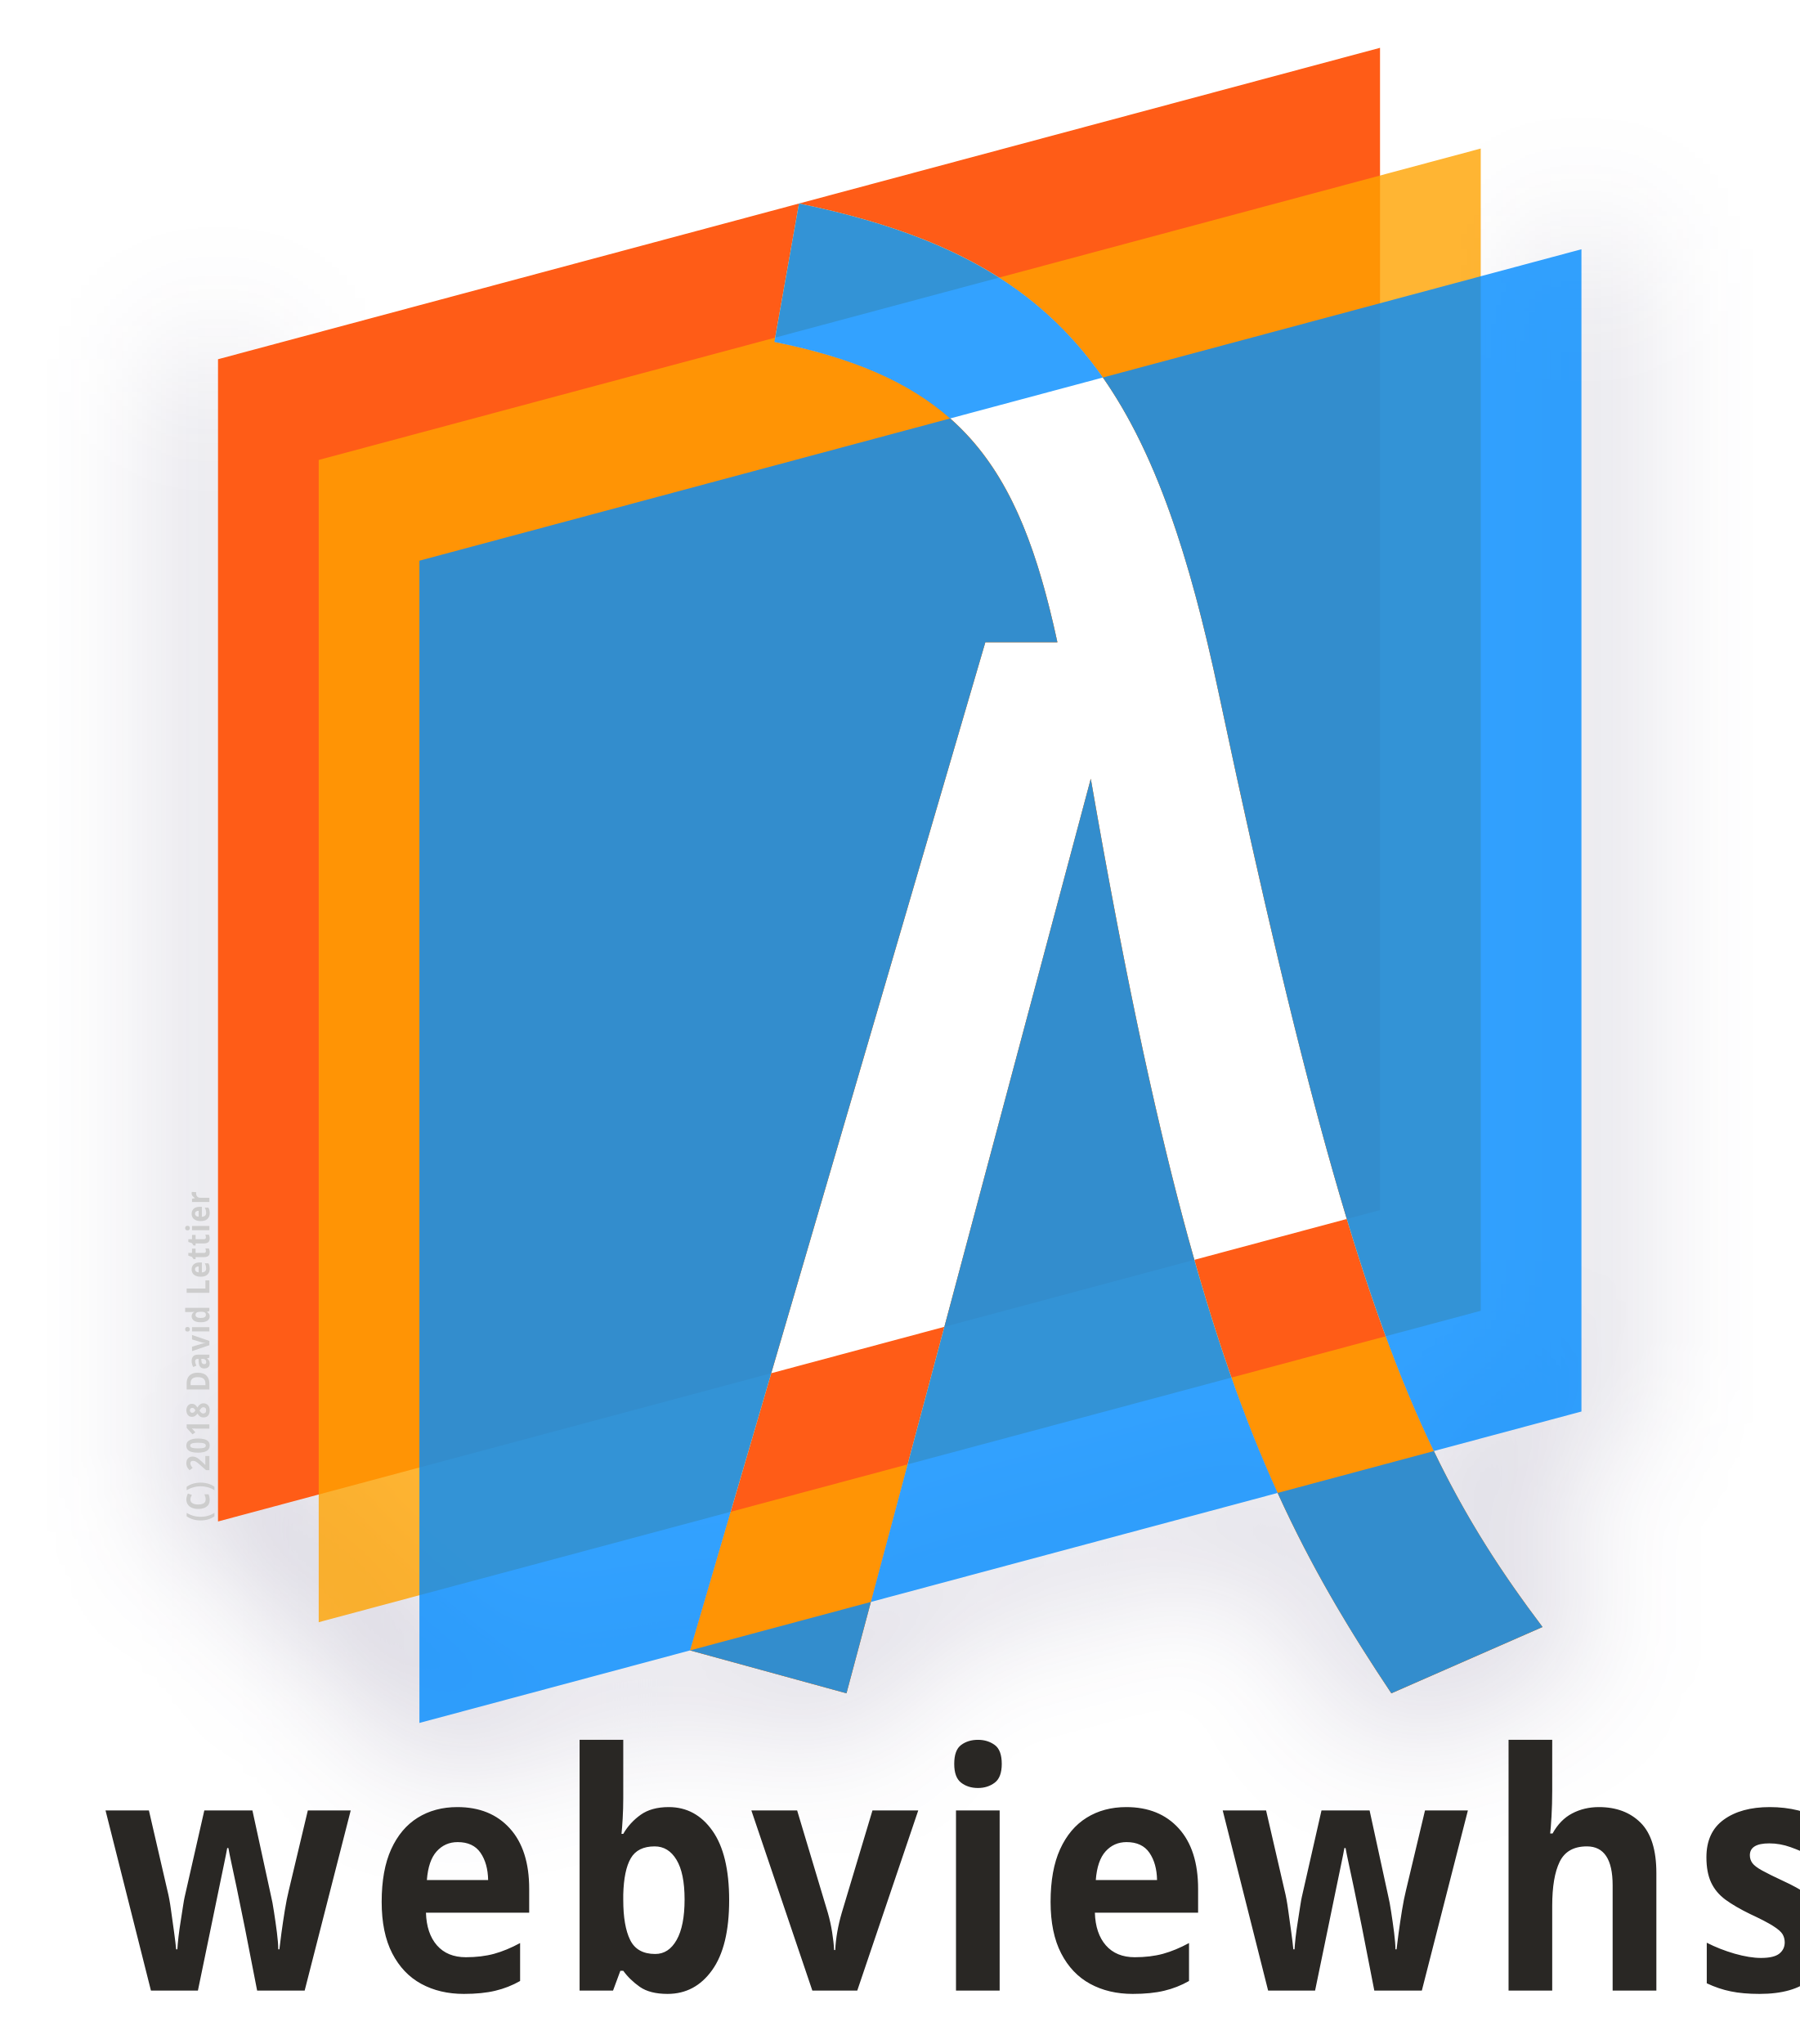
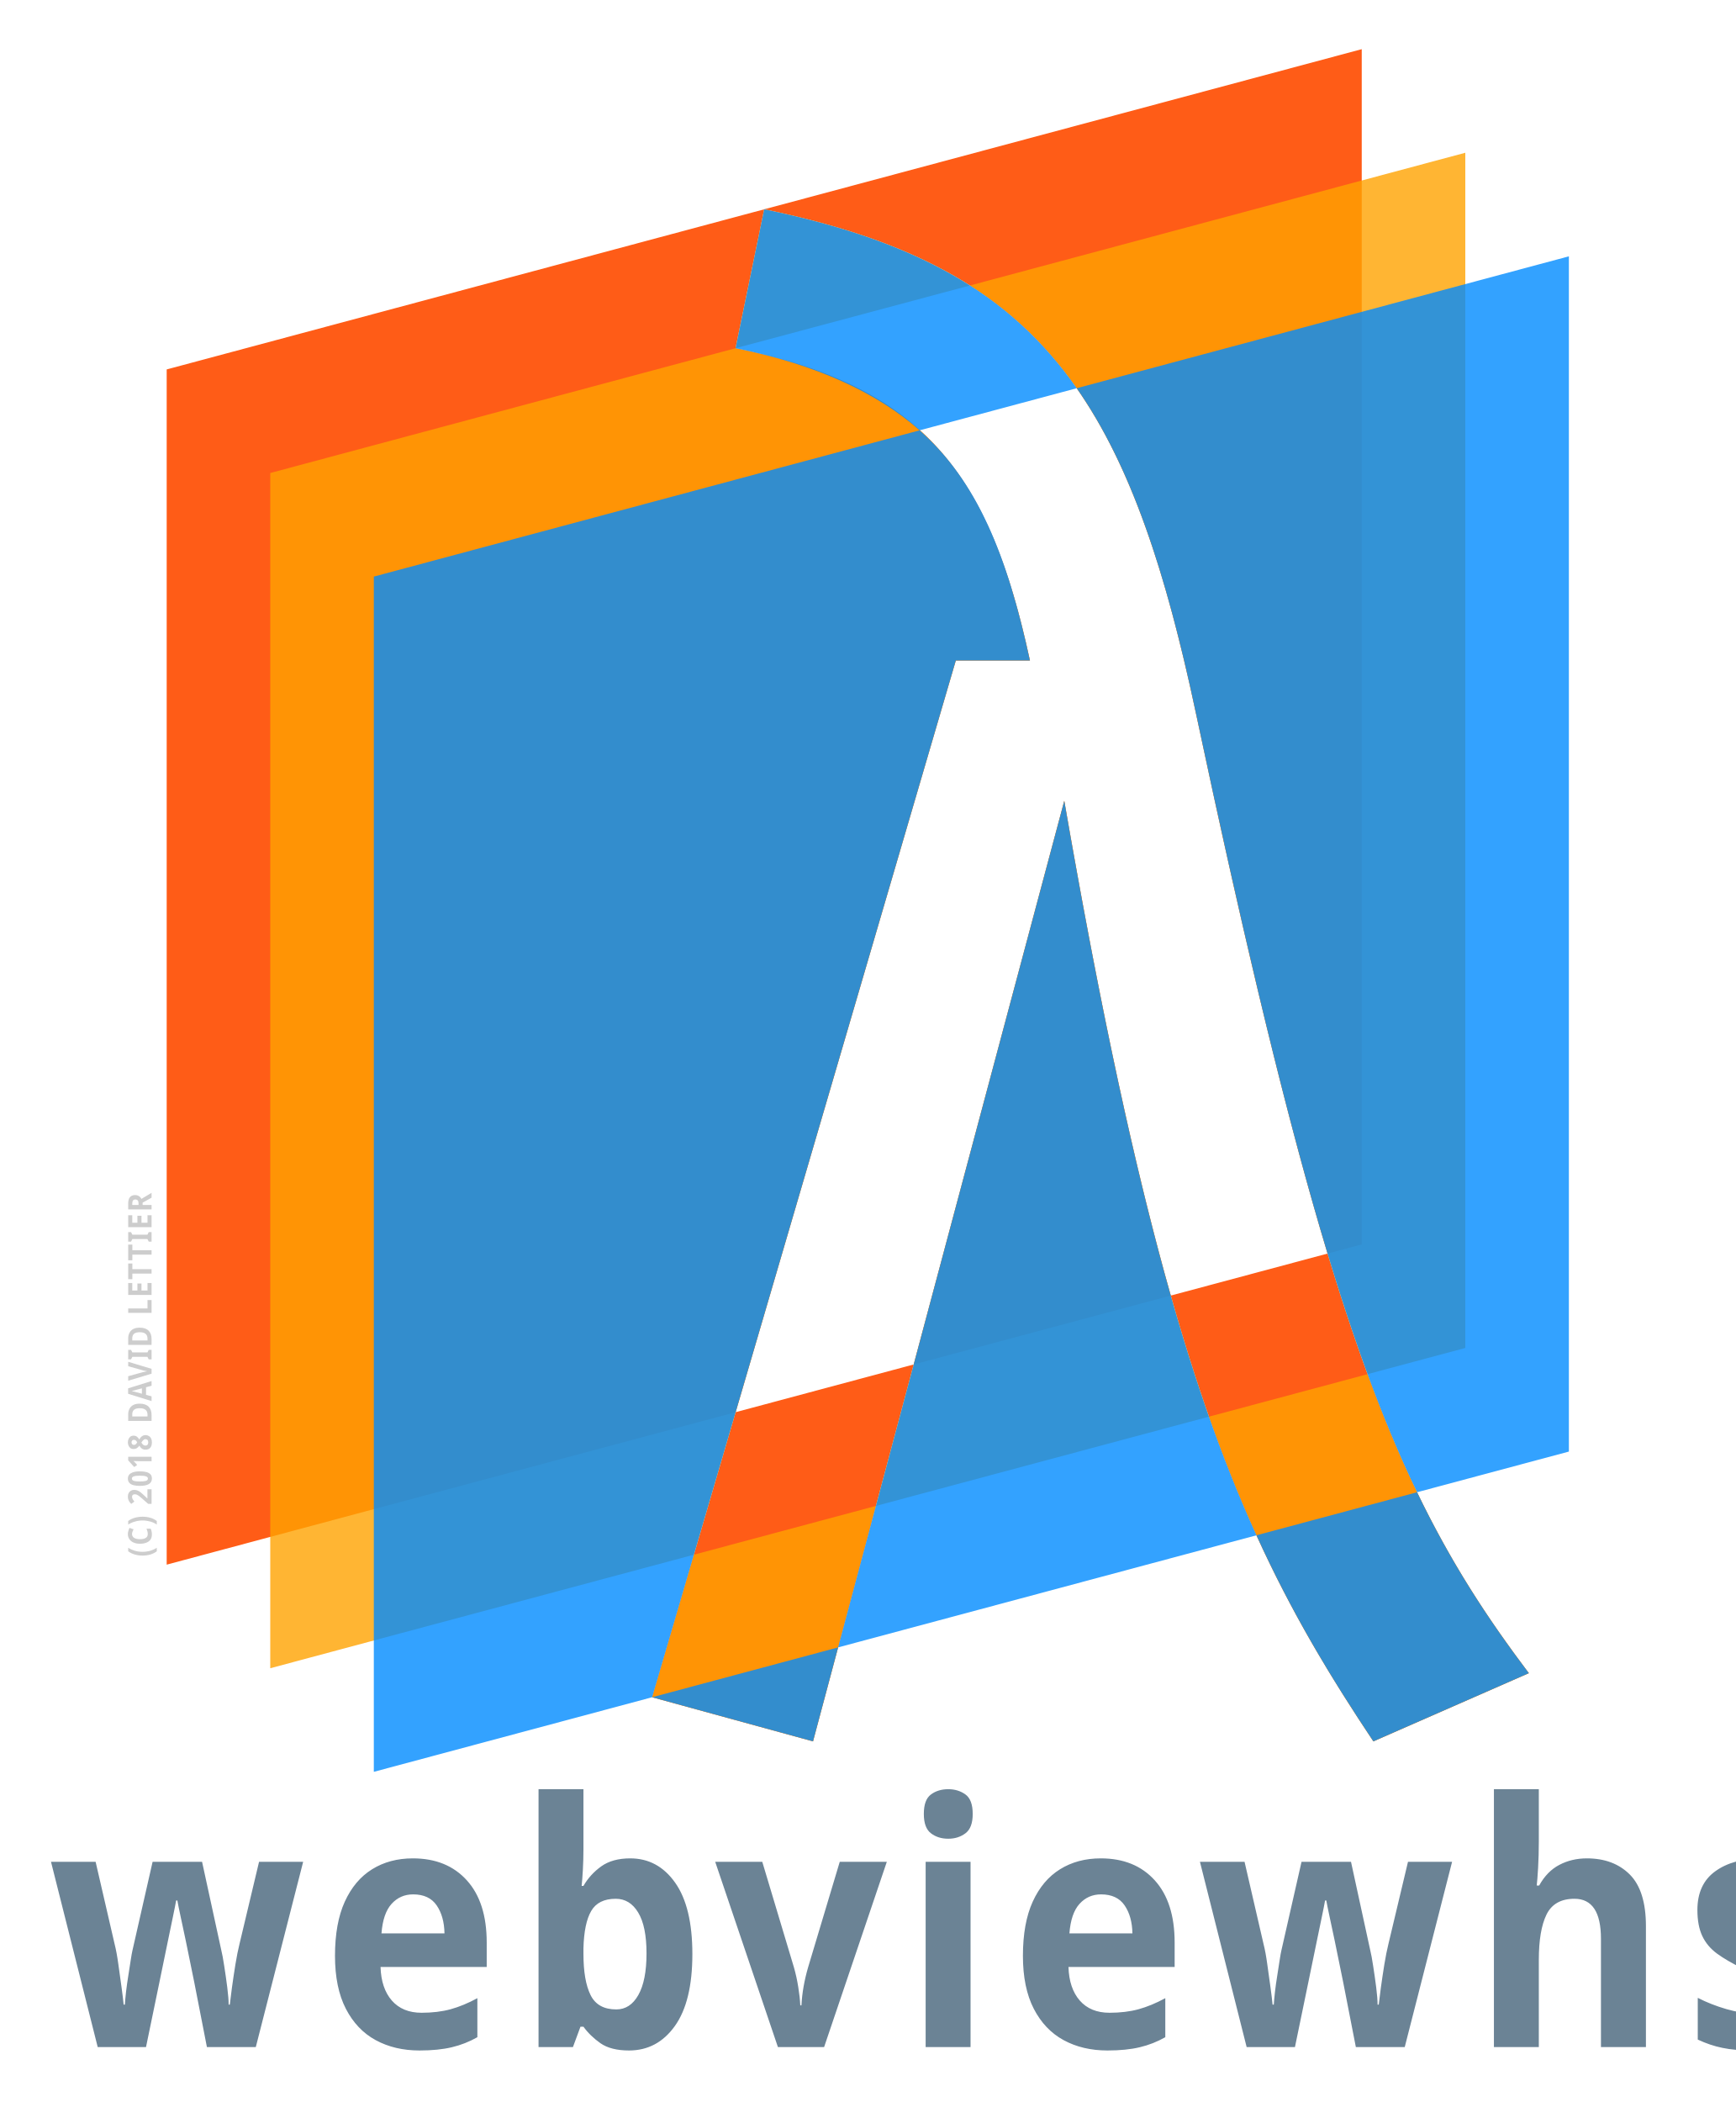
- <svg xmlns="http://www.w3.org/2000/svg" width="376.464" height="427.541" viewBox="0 0 376.464 427.541" version="1.1" id="svg8">
+ <svg xmlns="http://www.w3.org/2000/svg" id="svg8" version="1.1" viewBox="0 0 353.059 427.541" height="427.541" width="353.059">
  <defs id="defs2">
-     <filter style="color-interpolation-filters:sRGB" id="filter1139" x="-0.013" width="1.027" y="-0.011" height="1.022" />
-     <filter height="1.231" y="-0.116" width="1.25" x="-0.125" id="filter4583" style="color-interpolation-filters:sRGB">
-       <feGaussianBlur id="feGaussianBlur4585" stdDeviation="14.837" />
+     <filter height="1.022" y="-0.011" width="1.027" x="-0.013" id="filter1139" style="color-interpolation-filters:sRGB" />
+     <filter style="color-interpolation-filters:sRGB" id="filter4583" x="-0.125" width="1.25" y="-0.116" height="1.231">
+       <feGaussianBlur stdDeviation="14.837" id="feGaussianBlur4585" />
    </filter>
  </defs>
-   <g id="layer1" transform="translate(-57.72335,-599.2922)">
-     <path id="path4581" d="m 103.333,674.432 v 243.106 l 21.093,-5.706 -0.024,26.774 21.075,-5.645 -0.005,26.714 56.616,-15.17 32.728,8.973 5.106,-19.111 85.098,-22.802 23.79,41.913 31.624,-13.868 -22.737,-36.801 30.882,-8.274 V 651.43" style="opacity:1;vector-effect:none;fill:none;fill-opacity:1;fill-rule:evenodd;stroke:#33265c;stroke-width:5;stroke-linecap:butt;stroke-linejoin:round;stroke-miterlimit:4;stroke-dasharray:none;stroke-dashoffset:1107.36;stroke-opacity:0.686;filter:url(#filter4583)" />
-     <text transform="scale(0.9428525,1.060611)" y="957.617" x="83.98" style="font-style:normal;font-variant:normal;font-weight:bold;font-stretch:normal;font-size:65.085px;line-height:125%;font-family:'Fira Sans';-inkscape-font-specification:'Fira Sans Bold';text-align:start;letter-spacing:3.295px;word-spacing:0px;writing-mode:lr-tb;text-anchor:start;fill:#292724;fill-opacity:1;stroke:none;stroke-width:0.674px;stroke-linecap:butt;stroke-linejoin:miter;stroke-opacity:1" xml:space="preserve" id="text946">
-       <tspan style="font-style:normal;font-variant:normal;font-weight:bold;font-stretch:normal;font-size:65.085px;font-family:'Fira Sans';-inkscape-font-specification:'Fira Sans Bold';fill:#292724;fill-opacity:1;stroke-width:0.674px" y="957.617" x="83.98" id="tspan944">webviewhs</tspan>
+   <g style="display:inline" transform="translate(-69.42576,-599.2922)" id="layer1">
+     <text id="text946" xml:space="preserve" style="font-style:normal;font-variant:normal;font-weight:bold;font-stretch:normal;font-size:65.085px;line-height:125%;font-family:'Fira Sans';-inkscape-font-specification:'Fira Sans Bold';text-align:start;letter-spacing:3.295px;word-spacing:0px;writing-mode:lr-tb;text-anchor:start;display:inline;fill:#6b8395;fill-opacity:1;stroke:none;stroke-width:0.674px;stroke-linecap:butt;stroke-linejoin:miter;stroke-opacity:1" x="83.98" y="957.617" transform="scale(0.9428525,1.060611)">
+       <tspan id="tspan944" x="83.98" y="957.617" style="font-style:normal;font-variant:normal;font-weight:bold;font-stretch:normal;font-size:65.085px;font-family:'Fira Sans';-inkscape-font-specification:'Fira Sans Bold';fill:#6b8395;fill-opacity:1;stroke-width:0.674px">webviewhs</tspan>
    </text>
-     <g transform="translate(2.5336798e-6,-49.32166)" id="g1121" style="display:inline">
-       <path style="opacity:1;fill:#ff5c17;fill-opacity:1;fill-rule:evenodd;stroke:none;stroke-width:1.192;stroke-linecap:butt;stroke-linejoin:miter;stroke-miterlimit:4;stroke-dasharray:none;stroke-dashoffset:0;stroke-opacity:1;paint-order:stroke markers fill" d="m 346.439,658.614 -121.552,32.569 c 55.157,11.421 73.91,36.71 87.884,102.785 10.278,48.41 18.72,83.158 26.715,109.615 l 6.953,-1.863 z m -6.953,244.969 -31.893,8.547 c 12.152,42.845 24.792,66.039 41.216,90.671 l 31.624,-13.868 c -16.34,-21.648 -28.06,-42.703 -40.947,-85.35 z m -31.893,8.547 C 300.427,886.865 293.429,854.778 285.927,811.507 l -30.63,114.635 z m -52.296,14.012 -36.225,9.707 -16.986,57.98 32.729,8.973 z m -36.225,9.707 44.793,-152.893 h 15.077 c -8.09,-37.525 -20.592,-55.064 -59.203,-62.814 l 5.147,-28.957 -121.552,32.569 v 243.106 z m 5.813,-244.664 v -0.002 c 0,-2.1e-4 0,2.1e-4 0,0 z" id="path1076" />
-       <path style="opacity:0.8;fill:#ffa200;fill-opacity:1;fill-rule:evenodd;stroke:none;stroke-width:1.192;stroke-linecap:butt;stroke-linejoin:miter;stroke-miterlimit:4;stroke-dasharray:none;stroke-dashoffset:0;stroke-opacity:1;paint-order:stroke markers fill" d="m 367.508,679.682 -100.761,26.998 c 24.502,15.607 36.398,41.768 46.024,87.287 13.808,65.04 24.308,105.442 34.853,134.148 l 19.884,-5.327 z m -19.884,248.434 -32.267,8.646 c 9.873,28.035 20.482,46.588 33.451,66.038 l 31.624,-13.868 c -12.857,-17.034 -22.853,-33.715 -32.808,-60.816 z m -32.267,8.646 c -10.004,-28.406 -19.252,-66.547 -29.431,-125.257 l -38.318,143.411 z m -67.748,18.154 -37.031,9.922 -8.493,28.989 32.729,8.973 z m -37.031,9.922 53.286,-181.883 h 15.077 c -8.09,-37.525 -20.592,-55.064 -59.203,-62.814 l 0.161,-0.907 -95.497,25.588 v 243.106 z m 9.321,-245.604 46.849,-12.554 c -11.066,-7.048 -24.702,-11.945 -41.863,-15.498 z" id="path1078" />
-       <path style="opacity:0.8;fill:#008bff;fill-opacity:1;fill-rule:evenodd;stroke:none;stroke-width:1.192;stroke-linecap:butt;stroke-linejoin:miter;stroke-miterlimit:4;stroke-dasharray:none;stroke-dashoffset:0;stroke-opacity:1;paint-order:stroke markers fill" d="m 224.884,691.182 -5.147,28.959 c 16.426,3.297 28.114,8.376 36.76,16.001 l 31.96,-8.564 c -13.591,-19.457 -32.982,-30.062 -63.573,-36.396 z m 63.573,36.396 c 10.915,15.626 18.09,36.959 24.314,66.389 18.151,85.494 30.589,128.451 44.924,158.165 l 30.882,-8.274 V 700.752 Z m 69.238,224.554 -32.677,8.756 c 7.174,15.755 14.931,28.626 23.79,41.912 l 31.624,-13.868 c -8.574,-11.36 -15.872,-22.568 -22.737,-36.8 z m -32.677,8.756 C 311.048,930.21 299.289,888.578 285.927,811.506 l -46.007,172.184 z m -85.098,22.802 -37.833,10.137 32.728,8.973 z m 16.577,-247.547 -111.026,29.749 v 243.106 l 56.614,-15.17 61.778,-210.872 h 15.077 c -4.648,-21.561 -10.766,-36.513 -22.443,-46.812 z" id="path1080" />
+     <g style="display:inline" id="g1121" transform="translate(2.5336798e-6,-49.32166)">
+       <path id="path1076" d="m 346.439,658.614 -121.552,32.569 c 55.157,11.421 73.91,36.71 87.884,102.785 10.278,48.41 18.72,83.158 26.715,109.615 l 6.953,-1.863 z m -6.953,244.969 -31.893,8.547 c 12.152,42.845 24.792,66.039 41.216,90.671 l 31.624,-13.868 c -16.34,-21.648 -28.06,-42.703 -40.947,-85.35 z m -31.893,8.547 C 300.427,886.865 293.429,854.778 285.927,811.507 l -30.63,114.635 z m -52.296,14.012 -36.225,9.707 -16.986,57.98 32.729,8.973 z m -36.225,9.707 44.793,-152.893 h 15.077 c -8.09,-37.525 -21.274,-55.765 -59.885,-63.515 l 5.829,-28.256 -121.552,32.569 v 243.106 z m 5.813,-244.664 v -0.002 c 0,-2.1e-4 0,2.1e-4 0,0 z" style="display:inline;opacity:1;fill:#ff5c17;fill-opacity:1;fill-rule:evenodd;stroke:none;stroke-width:5;stroke-linecap:butt;stroke-linejoin:miter;stroke-miterlimit:4;stroke-dasharray:none;stroke-dashoffset:0;stroke-opacity:1;paint-order:stroke markers fill" />
+       <path id="path1078" d="m 367.508,679.682 -100.761,26.998 c 24.502,15.607 36.398,41.768 46.024,87.287 13.808,65.04 24.308,105.442 34.853,134.148 l 19.884,-5.327 z m -19.884,248.434 -32.267,8.646 c 9.873,28.035 20.482,46.588 33.451,66.038 l 31.624,-13.868 c -12.857,-17.034 -22.853,-33.715 -32.808,-60.816 z m -32.267,8.646 c -10.004,-28.406 -19.252,-66.547 -29.431,-125.257 l -38.318,143.411 z m -67.748,18.154 -37.031,9.922 -8.493,28.989 32.729,8.973 z m -37.031,9.922 53.286,-181.883 h 15.077 c -8.09,-37.525 -21.274,-55.765 -59.885,-63.514 v 0 l -94.653,25.382 v 243.106 z m 8.477,-245.398 47.692,-12.76 c -11.066,-7.048 -24.702,-11.945 -41.863,-15.498 z" style="display:inline;opacity:0.8;fill:#ffa200;fill-opacity:1;fill-rule:evenodd;stroke:none;stroke-width:5;stroke-linecap:butt;stroke-linejoin:miter;stroke-miterlimit:4;stroke-dasharray:none;stroke-dashoffset:0;stroke-opacity:1;paint-order:stroke markers fill" />
+       <path id="path1080" d="m 224.884,691.182 -5.829,28.258 c 16.426,3.297 28.796,9.077 37.442,16.702 l 31.96,-8.564 c -13.591,-19.457 -32.982,-30.062 -63.573,-36.396 z m 63.573,36.396 c 10.915,15.626 18.09,36.959 24.314,66.389 18.151,85.494 30.589,128.451 44.924,158.165 l 30.882,-8.274 V 700.752 Z m 69.238,224.554 -32.677,8.756 c 7.174,15.755 14.931,28.626 23.79,41.912 l 31.624,-13.868 c -8.574,-11.36 -15.872,-22.568 -22.737,-36.8 z m -32.677,8.756 C 311.048,930.21 299.289,888.578 285.927,811.506 l -46.007,172.184 z m -85.098,22.802 -37.833,10.137 32.728,8.973 z m 16.577,-247.547 -111.026,29.749 v 243.106 l 56.614,-15.17 61.778,-210.872 h 15.077 c -4.648,-21.561 -10.766,-36.513 -22.443,-46.812 z" style="display:inline;opacity:0.8;fill:#008bff;fill-opacity:1;fill-rule:evenodd;stroke:none;stroke-width:5;stroke-linecap:butt;stroke-linejoin:miter;stroke-miterlimit:4;stroke-dasharray:none;stroke-dashoffset:0;stroke-opacity:0.8;paint-order:stroke markers fill" />
    </g>
-     <text id="text871" xml:space="preserve" style="font-style:normal;font-variant:normal;font-weight:bold;font-stretch:normal;font-size:6.276px;line-height:125%;font-family:'Fira Sans';-inkscape-font-specification:'Fira Sans Bold';text-align:start;letter-spacing:0.318px;word-spacing:0px;writing-mode:lr-tb;text-anchor:start;fill:#cdcdcd;fill-opacity:1;stroke:none;stroke-width:0.065px;stroke-linecap:butt;stroke-linejoin:miter;stroke-opacity:1;" x="-973.173" y="95.73" transform="matrix(0,-0.9428525,1.060611,0,0,0)">
-       <tspan id="tspan869" x="-973.173" y="95.73" style="font-style:normal;font-variant:normal;font-weight:bold;font-stretch:normal;font-size:6.276px;font-family:'Fira Sans';-inkscape-font-specification:'Fira Sans Bold';fill:#cdcdcd;fill-opacity:1;stroke-width:0.065px;">(C) 2018 David Lettier</tspan>
+     <text transform="matrix(0,-0.9428525,1.060611,0,0,0)" y="94.533" x="-971.447" style="font-style:normal;font-variant:normal;font-weight:bold;font-stretch:normal;font-size:6.276px;line-height:125%;font-family:'Fira Sans';-inkscape-font-specification:'Fira Sans Bold';text-align:start;letter-spacing:0.318px;word-spacing:0px;writing-mode:lr-tb;text-anchor:start;display:inline;fill:#cdcdcd;fill-opacity:1;stroke:none;stroke-width:0.065px;stroke-linecap:butt;stroke-linejoin:miter;stroke-opacity:1" xml:space="preserve" id="text871">
+       <tspan style="font-style:normal;font-variant:normal;font-weight:bold;font-stretch:normal;font-size:6.276px;font-family:'Fira Sans';-inkscape-font-specification:'Fira Sans Bold';fill:#cdcdcd;fill-opacity:1;stroke-width:0.065px" y="94.533" x="-971.447" id="tspan869">(C) 2018 DAVID LETTIER</tspan>
    </text>
  </g>
-   <g id="layer3" style="display:none" transform="translate(16.7024,54.32085)">
-     <g id="g1120" transform="translate(-1796.426,-653.6131)">
-       <path id="path817" d="M 81,859.948 V 1069.948 H 411 V 859.948" style="opacity:1;vector-effect:none;fill:none;fill-opacity:1;fill-rule:evenodd;stroke:#272e31;stroke-width:15;stroke-linecap:round;stroke-linejoin:round;stroke-miterlimit:4;stroke-dasharray:none;stroke-dashoffset:1107.36;stroke-opacity:1" />
-       <path d="m 302.343,822.872 a 15,15 0 0 1 -19.697,-6.762 15,15 0 0 1 6.043,-19.929 15,15 0 0 1 20.135,5.316 15,15 0 0 1 -4.583,20.315" id="path821" style="opacity:0.8;fill:#e40049;fill-opacity:1;fill-rule:evenodd;stroke:none;stroke-width:3;stroke-linecap:butt;stroke-linejoin:miter;stroke-miterlimit:4;stroke-dasharray:none;stroke-dashoffset:0;stroke-opacity:1;paint-order:stroke markers fill" />
-       <path style="opacity:0.8;fill:#00e441;fill-opacity:1;fill-rule:evenodd;stroke:none;stroke-width:3;stroke-linecap:butt;stroke-linejoin:miter;stroke-miterlimit:4;stroke-dasharray:none;stroke-dashoffset:0;stroke-opacity:1;paint-order:stroke markers fill" id="path823" d="m 337.343,822.872 a 15,15 0 0 1 -19.697,-6.762 15,15 0 0 1 6.043,-19.929 15,15 0 0 1 20.135,5.316 15,15 0 0 1 -4.583,20.315" />
-       <path d="m 372.343,822.872 a 15,15 0 0 1 -19.697,-6.762 15,15 0 0 1 6.043,-19.929 15,15 0 0 1 20.135,5.316 15,15 0 0 1 -4.583,20.315" id="path825" style="opacity:0.8;fill:#0071e4;fill-opacity:1;fill-rule:evenodd;stroke:none;stroke-width:3;stroke-linecap:butt;stroke-linejoin:miter;stroke-miterlimit:4;stroke-dasharray:none;stroke-dashoffset:0;stroke-opacity:1;paint-order:stroke markers fill" />
-       <path id="path827" d="m 81,829.948 v -60 H 411 v 60" style="opacity:1;vector-effect:none;fill:none;fill-opacity:1;fill-rule:evenodd;stroke:#272e31;stroke-width:15;stroke-linecap:round;stroke-linejoin:round;stroke-miterlimit:4;stroke-dasharray:none;stroke-dashoffset:1107.36;stroke-opacity:1" />
-       <path style="opacity:1;vector-effect:none;fill:none;fill-opacity:1;fill-rule:evenodd;stroke:#272e31;stroke-width:10;stroke-linecap:round;stroke-linejoin:round;stroke-miterlimit:4;stroke-dasharray:none;stroke-dashoffset:1107.36;stroke-opacity:1" d="m 120.904,879.423 v -30.144 h 245.096 m 12.596,20.096 v 20.096 H 139.311" id="path865" />
-     </g>
-     <rect transform="translate(-74.42576,-653.6131)" y="232.53" x="-2246.751" height="352.557" width="352.557" style="opacity:1;fill:#46505f;fill-opacity:1;fill-rule:evenodd;stroke:none;stroke-width:30.104;stroke-linecap:butt;stroke-linejoin:round;stroke-miterlimit:4;stroke-dasharray:none;stroke-dashoffset:0;stroke-opacity:1;paint-order:normal" id="rect1001" />
-     <text transform="matrix(0.9558817,0,0,1.046155,-74.42576,-653.6131)" y="203.403" x="-2351.207" style="font-style:normal;font-variant:normal;font-weight:bold;font-stretch:normal;font-size:95.4px;line-height:125%;font-family:Caveat;-inkscape-font-specification:'Caveat Bold';text-align:start;letter-spacing:4.859px;word-spacing:0px;writing-mode:lr-tb;text-anchor:start;fill:#46505f;fill-opacity:1;stroke:none;stroke-width:0.994px;stroke-linecap:butt;stroke-linejoin:miter;stroke-opacity:1" xml:space="preserve" id="text1005">
-       <tspan style="font-style:normal;font-variant:normal;font-weight:500;font-stretch:normal;font-size:66.536px;font-family:'Fira Sans';-inkscape-font-specification:'Fira Sans Medium';fill:#46505f;fill-opacity:1;stroke-width:0.994px" y="203.403" x="-2351.207" id="tspan1003">webviewhs</tspan>
+   <g transform="translate(4.999992,54.32084)" style="display:none" id="layer3">
+     <rect transform="matrix(0.9659258,-0.258819,0,1,-74.42576,-653.6131)" y="550.375" x="-784.215" height="300" width="310.583" id="rect838" style="opacity:0.8;fill:#596569;fill-opacity:1;fill-rule:evenodd;stroke:none;stroke-width:1.497;stroke-linecap:butt;stroke-linejoin:miter;stroke-miterlimit:4;stroke-dasharray:none;stroke-dashoffset:0;stroke-opacity:1;paint-order:stroke markers fill" />
+     <rect style="opacity:0.8;fill:#596569;fill-opacity:1;fill-rule:evenodd;stroke:none;stroke-width:1.497;stroke-linecap:butt;stroke-linejoin:miter;stroke-miterlimit:4;stroke-dasharray:none;stroke-dashoffset:0;stroke-opacity:1;paint-order:stroke markers fill" id="rect840" width="310.583" height="300" x="-756.044" y="583.416" transform="matrix(0.9659258,-0.258819,0,1,-74.42576,-653.6131)" />
+     <rect transform="matrix(0.9659258,-0.258819,0,1,-74.42576,-653.6131)" y="620.189" x="-726.463" height="300" width="310.583" id="rect844" style="opacity:0.8;fill:#596569;fill-opacity:1;fill-rule:evenodd;stroke:none;stroke-width:1.497;stroke-linecap:butt;stroke-linejoin:miter;stroke-miterlimit:4;stroke-dasharray:none;stroke-dashoffset:0;stroke-opacity:1;paint-order:stroke markers fill" />
+     <text id="text848" y="1103.654" x="-670.767" style="font-style:normal;font-variant:normal;font-weight:normal;font-stretch:normal;font-size:512.022px;line-height:125%;font-family:'Fira Sans';-inkscape-font-specification:'Fira Sans';text-align:start;letter-spacing:62.595px;word-spacing:0px;writing-mode:lr-tb;text-anchor:start;fill:#000000;fill-opacity:1;stroke:none;stroke-width:12.801px;stroke-linecap:butt;stroke-linejoin:miter;stroke-opacity:1" xml:space="preserve" transform="translate(-74.42576,-653.6131)">
+       <tspan style="stroke-width:12.801px" y="1103.654" x="-670.767" id="tspan846">λ</tspan>
    </text>
-     <text transform="matrix(1,0,0,-1,-74.42576,-653.6131)" y="-263.45" x="-2095.327" style="font-style:normal;font-variant:normal;font-weight:normal;font-stretch:normal;font-size:321.293px;line-height:125%;font-family:Caveat;-inkscape-font-specification:Caveat;text-align:start;letter-spacing:39.278px;word-spacing:0px;writing-mode:lr-tb;text-anchor:start;fill:#f7fafc;fill-opacity:1;stroke:none;stroke-width:8.032px;stroke-linecap:butt;stroke-linejoin:miter;stroke-opacity:1" xml:space="preserve" id="text1009">
-       <tspan style="fill:#f7fafc;fill-opacity:1;stroke-width:8.032px" y="-263.45" x="-2095.327" id="tspan1007">λ</tspan>
-     </text>
-     <text transform="rotate(180,-37.21288,-326.8066)" xml:space="preserve" style="font-style:normal;font-variant:normal;font-weight:normal;font-stretch:normal;font-size:321.293px;line-height:125%;font-family:Caveat;-inkscape-font-specification:Caveat;text-align:start;letter-spacing:39.278px;word-spacing:0px;writing-mode:lr-tb;text-anchor:start;fill:#f7fafc;fill-opacity:1;stroke:none;stroke-width:8.032px;stroke-linecap:butt;stroke-linejoin:miter;stroke-opacity:1" x="2045.613" y="-263.45" id="text1013">
-       <tspan style="fill:#f7fafc;fill-opacity:1;stroke-width:8.032px" x="2045.613" y="-263.45" id="tspan1011">λ</tspan>
-     </text>
-     <path transform="translate(-74.42576,-653.6131)" d="m -2085.773,263.463 h 30.717 l -77.186,168.553 -14.088,-38.718 z" style="opacity:1;vector-effect:none;fill:#f7fafc;fill-opacity:1;fill-rule:evenodd;stroke:none;stroke-width:1.334;stroke-linecap:butt;stroke-linejoin:round;stroke-miterlimit:4;stroke-dasharray:none;stroke-dashoffset:1107.36;stroke-opacity:1" id="path1015" />
-     <path transform="translate(-74.42576,-653.6131)" style="opacity:1;vector-effect:none;fill:#f7fafc;fill-opacity:1;fill-rule:evenodd;stroke:none;stroke-width:6.671;stroke-linecap:butt;stroke-linejoin:round;stroke-miterlimit:4;stroke-dasharray:none;stroke-dashoffset:1107.36;stroke-opacity:1" d="m -2055.091,263.463 h -30.717 l 77.186,168.553 14.088,-38.718 z" id="path1017" />
-     <path transform="translate(-74.42576,-653.6131)" style="opacity:1;vector-effect:none;fill:#f7fafc;fill-opacity:1;fill-rule:evenodd;stroke:none;stroke-width:6.671;stroke-linecap:butt;stroke-linejoin:round;stroke-miterlimit:4;stroke-dasharray:none;stroke-dashoffset:1107.36;stroke-opacity:1" d="m -1914.745,263.401 -30.623,0.08 -63.694,167.832 17.569,37.158 z" id="path1019" />
-     <path transform="translate(-74.42576,-653.6131)" style="opacity:1;vector-effect:none;fill:#f7fafc;fill-opacity:1;fill-rule:evenodd;stroke:none;stroke-width:40.162;stroke-linecap:butt;stroke-linejoin:round;stroke-miterlimit:4;stroke-dasharray:none;stroke-dashoffset:1107.36;stroke-opacity:1" d="m -1999.492,554.217 h 30.717 l -96.636,-211.545 -14.088,38.718 z" id="path1021" />
-     <path transform="translate(-74.42576,-653.6131)" d="m -2070.18,384.34 8.283,-34.23 -8.779,-18.826 -8.792,19.328 z" style="opacity:1;vector-effect:none;fill:#f7fafc;fill-opacity:1;fill-rule:evenodd;stroke:none;stroke-width:40.162;stroke-linecap:butt;stroke-linejoin:round;stroke-miterlimit:4;stroke-dasharray:none;stroke-dashoffset:1107.36;stroke-opacity:1" id="path1023" />
-     <path transform="translate(-74.42576,-653.6131)" d="m -2226.2,263.401 30.623,0.08 63.694,167.832 -17.569,37.158 z" style="opacity:1;vector-effect:none;fill:#f7fafc;fill-opacity:1;fill-rule:evenodd;stroke:none;stroke-width:40.162;stroke-linecap:butt;stroke-linejoin:round;stroke-miterlimit:4;stroke-dasharray:none;stroke-dashoffset:1107.36;stroke-opacity:1" id="path1025" />
-     <path transform="translate(-74.42576,-653.6131)" d="m -2141.813,554.217 h -30.717 l 96.636,-211.545 14.088,38.718 z" style="opacity:1;vector-effect:none;fill:#f7fafc;fill-opacity:1;fill-rule:evenodd;stroke:none;stroke-width:40.162;stroke-linecap:butt;stroke-linejoin:round;stroke-miterlimit:4;stroke-dasharray:none;stroke-dashoffset:1107.36;stroke-opacity:1" id="path1027" />
-     <text id="text1112" xml:space="preserve" style="font-style:normal;font-variant:normal;font-weight:bold;font-stretch:normal;font-size:94.691px;line-height:125%;font-family:Caveat;-inkscape-font-specification:'Caveat Bold';text-align:start;letter-spacing:4.793px;word-spacing:0px;writing-mode:lr-tb;text-anchor:start;fill:#272e31;fill-opacity:1;stroke:none;stroke-width:0.98px;stroke-linecap:butt;stroke-linejoin:miter;stroke-opacity:1" x="-1758.894" y="702.898" transform="matrix(0.9428525,0,0,1.060611,-74.42576,-653.6131)">
-       <tspan id="tspan1110" x="-1758.894" y="702.898" style="font-style:normal;font-variant:normal;font-weight:bold;font-stretch:normal;font-size:94.691px;font-family:Caveat;-inkscape-font-specification:'Caveat Bold';fill:#272e31;fill-opacity:1;stroke-width:0.98px">webviewhs</tspan>
-     </text>
-     <rect style="opacity:0.8;fill:#596569;fill-opacity:1;fill-rule:evenodd;stroke:none;stroke-width:1.497;stroke-linecap:butt;stroke-linejoin:miter;stroke-miterlimit:4;stroke-dasharray:none;stroke-dashoffset:0;stroke-opacity:1;paint-order:stroke markers fill" id="rect838" width="310.583" height="300" x="-784.215" y="550.375" transform="matrix(0.9659258,-0.258819,0,1,-74.42576,-653.6131)" />
-     <rect transform="matrix(0.9659258,-0.258819,0,1,-74.42576,-653.6131)" y="583.416" x="-756.044" height="300" width="310.583" id="rect840" style="opacity:0.8;fill:#596569;fill-opacity:1;fill-rule:evenodd;stroke:none;stroke-width:1.497;stroke-linecap:butt;stroke-linejoin:miter;stroke-miterlimit:4;stroke-dasharray:none;stroke-dashoffset:0;stroke-opacity:1;paint-order:stroke markers fill" />
-     <rect style="opacity:0.8;fill:#596569;fill-opacity:1;fill-rule:evenodd;stroke:none;stroke-width:1.497;stroke-linecap:butt;stroke-linejoin:miter;stroke-miterlimit:4;stroke-dasharray:none;stroke-dashoffset:0;stroke-opacity:1;paint-order:stroke markers fill" id="rect844" width="310.583" height="300" x="-726.463" y="620.189" transform="matrix(0.9659258,-0.258819,0,1,-74.42576,-653.6131)" />
-     <text transform="translate(-74.42576,-653.6131)" xml:space="preserve" style="font-style:normal;font-variant:normal;font-weight:normal;font-stretch:normal;font-size:512.022px;line-height:125%;font-family:'Fira Sans';-inkscape-font-specification:'Fira Sans';text-align:start;letter-spacing:62.595px;word-spacing:0px;writing-mode:lr-tb;text-anchor:start;fill:#000000;fill-opacity:1;stroke:none;stroke-width:12.801px;stroke-linecap:butt;stroke-linejoin:miter;stroke-opacity:1" x="-670.767" y="1103.654" id="text848">
-       <tspan id="tspan846" x="-670.767" y="1103.654" style="stroke-width:12.801px">λ</tspan>
-     </text>
-     <path style="opacity:0.8;fill:#596569;fill-opacity:1;fill-rule:evenodd;stroke:none;stroke-width:1.471;stroke-linecap:butt;stroke-linejoin:miter;stroke-miterlimit:4;stroke-dasharray:none;stroke-dashoffset:0;stroke-opacity:1;paint-order:stroke markers fill" d="m -941.506,-413.018 -149.998,40.191 c 68.065,14.094 91.208,45.301 108.451,126.84 12.683,59.739 23.101,102.619 32.967,135.268 l 8.58,-2.299 z m -8.58,302.299 -39.357,10.547 c 14.996,52.872 30.594,81.495 50.861,111.891 l 39.025,-17.113 c -20.163,-26.714 -34.626,-52.697 -50.529,-105.324 z m -39.357,10.547 c -8.843,-31.177 -17.478,-70.774 -26.736,-124.172 l -37.799,141.463 z m -64.535,17.291 -44.703,11.979 -20.961,71.549 40.389,11.072 z m -44.703,11.979 55.275,-188.674 h 18.605 c -9.983,-46.307 -25.411,-67.95 -73.059,-77.514 l 6.352,-35.734 -149.998,40.191 v 300 z m 7.174,-301.922 v -0.002 c 0,-2.6e-4 0,2.6e-4 0,0 z" transform="translate(0,22.26155)" id="rect974" />
-     <path style="opacity:0.8;fill:#596569;fill-opacity:1;fill-rule:evenodd;stroke:none;stroke-width:1.471;stroke-linecap:butt;stroke-linejoin:miter;stroke-miterlimit:4;stroke-dasharray:none;stroke-dashoffset:0;stroke-opacity:1;paint-order:stroke markers fill" d="m -915.506,-387.018 -124.342,33.316 c 30.236,19.259 44.916,51.543 56.795,107.715 17.04,80.261 29.997,130.118 43.01,165.543 l 24.537,-6.574 z m -24.537,306.574 -39.818,10.67 c 12.184,34.596 25.276,57.491 41.279,81.492 l 39.025,-17.113 C -915.423,-26.415 -927.758,-46.999 -940.043,-80.443 Z m -39.818,10.67 c -12.345,-35.054 -23.757,-82.121 -36.318,-154.57 l -47.285,176.973 z m -83.603,22.402 -45.697,12.244 -10.48,35.773 40.389,11.072 z m -45.697,12.244 65.756,-224.449 h 18.605 c -9.983,-46.307 -25.411,-67.95 -73.059,-77.514 l 0.199,-1.119 -117.846,31.576 V -6.633 Z m 11.502,-303.082 57.812,-15.492 c -13.655,-8.698 -30.483,-14.74 -51.66,-19.125 z" transform="translate(0,22.26155)" id="rect976" />
-     <path style="opacity:0.8;fill:#596569;fill-opacity:1;fill-rule:evenodd;stroke:none;stroke-width:1.471;stroke-linecap:butt;stroke-linejoin:miter;stroke-miterlimit:4;stroke-dasharray:none;stroke-dashoffset:0;stroke-opacity:1;paint-order:stroke markers fill" d="m -1091.508,-372.826 -6.352,35.736 c 20.27,4.068 34.694,10.336 45.363,19.746 l 39.44,-10.568 c -16.772,-24.011 -40.701,-37.098 -78.451,-44.914 z m 78.451,44.914 c 13.469,19.283 22.324,45.608 30.004,81.926 22.398,105.502 37.748,158.512 55.438,195.18 l 38.109,-10.211 V -361.018 Z m 85.441,277.105 -40.324,10.805 c 8.853,19.442 18.425,35.326 29.357,51.721 l 39.025,-17.113 c -10.581,-14.018 -19.586,-27.85 -28.059,-45.412 z m -40.324,10.805 c -17.24,-37.857 -31.75,-89.233 -48.24,-184.342 l -56.773,212.48 z m -105.014,28.139 -46.688,12.51 40.387,11.072 z m 20.457,-305.48 -137.01,36.711 V 19.367 l 69.863,-18.721 76.236,-260.223 h 18.605 c -5.736,-26.607 -13.285,-45.059 -27.695,-57.768 z" transform="translate(0,22.26155)" id="rect978" />
-     <rect style="opacity:0.8;fill:#596569;fill-opacity:1;fill-rule:evenodd;stroke:none;stroke-width:1.497;stroke-linecap:butt;stroke-linejoin:miter;stroke-miterlimit:4;stroke-dasharray:none;stroke-dashoffset:0;stroke-opacity:1;paint-order:stroke markers fill" id="rect1061" width="310.583" height="300" x="-1606.54" y="-457.281" transform="matrix(0.9659258,-0.258819,0,1,-74.42576,-653.6131)" />
-     <rect transform="matrix(0.9659258,-0.258819,0,1,-74.42576,-653.6131)" y="-424.314" x="-1579.623" height="300" width="310.583" id="rect1063" style="opacity:0.8;fill:#596569;fill-opacity:1;fill-rule:evenodd;stroke:none;stroke-width:1.497;stroke-linecap:butt;stroke-linejoin:miter;stroke-miterlimit:4;stroke-dasharray:none;stroke-dashoffset:0;stroke-opacity:1;paint-order:stroke markers fill" />
-     <rect style="opacity:0.8;fill:#596569;fill-opacity:1;fill-rule:evenodd;stroke:none;stroke-width:1.497;stroke-linecap:butt;stroke-linejoin:miter;stroke-miterlimit:4;stroke-dasharray:none;stroke-dashoffset:0;stroke-opacity:1;paint-order:stroke markers fill" id="rect1065" width="310.583" height="300" x="-1552.706" y="-391.348" transform="matrix(0.9659258,-0.258819,0,1,-74.42576,-653.6131)" />
-     <path transform="translate(-74.42576,-653.6131)" d="m -1401.8,-81.67 -6.353,35.737 c 47.648,9.563 63.076,31.207 73.059,77.513 h -18.605 l -76.236,260.223 40.387,11.073 63.076,-236.063 c 24.958,143.953 45.379,187.743 77.597,236.063 l 39.026,-17.113 c -32.673,-43.287 -50.37,-84.56 -83.496,-240.593 -17.244,-81.54 -40.387,-112.746 -108.455,-126.84 z" style="font-style:normal;font-variant:normal;font-weight:normal;font-stretch:normal;font-size:medium;line-height:125%;font-family:'Fira Sans';-inkscape-font-specification:'Fira Sans';text-align:start;letter-spacing:61.501px;word-spacing:0px;writing-mode:lr-tb;text-anchor:start;fill:#000000;fill-opacity:1;stroke:none;stroke-width:11.948px;stroke-linecap:butt;stroke-linejoin:miter;stroke-opacity:1" id="path1067" />
+     <path id="rect974" transform="translate(0,22.26155)" d="m -941.506,-413.018 -149.998,40.191 c 68.065,14.094 91.208,45.301 108.451,126.84 12.683,59.739 23.101,102.619 32.967,135.268 l 8.58,-2.299 z m -8.58,302.299 -39.357,10.547 c 14.996,52.872 30.594,81.495 50.861,111.891 l 39.025,-17.113 c -20.163,-26.714 -34.626,-52.697 -50.529,-105.324 z m -39.357,10.547 c -8.843,-31.177 -17.478,-70.774 -26.736,-124.172 l -37.799,141.463 z m -64.535,17.291 -44.703,11.979 -20.961,71.549 40.389,11.072 z m -44.703,11.979 55.275,-188.674 h 18.605 c -9.983,-46.307 -25.411,-67.95 -73.059,-77.514 l 6.352,-35.734 -149.998,40.191 v 300 z m 7.174,-301.922 v -0.002 c 0,-2.6e-4 0,2.6e-4 0,0 z" style="opacity:0.8;fill:#596569;fill-opacity:1;fill-rule:evenodd;stroke:none;stroke-width:1.471;stroke-linecap:butt;stroke-linejoin:miter;stroke-miterlimit:4;stroke-dasharray:none;stroke-dashoffset:0;stroke-opacity:1;paint-order:stroke markers fill" />
+     <path id="rect976" transform="translate(0,22.26155)" d="m -915.506,-387.018 -124.342,33.316 c 30.236,19.259 44.916,51.543 56.795,107.715 17.04,80.261 29.997,130.118 43.01,165.543 l 24.537,-6.574 z m -24.537,306.574 -39.818,10.67 c 12.184,34.596 25.276,57.491 41.279,81.492 l 39.025,-17.113 C -915.423,-26.415 -927.758,-46.999 -940.043,-80.443 Z m -39.818,10.67 c -12.345,-35.054 -23.757,-82.121 -36.318,-154.57 l -47.285,176.973 z m -83.603,22.402 -45.697,12.244 -10.48,35.773 40.389,11.072 z m -45.697,12.244 65.756,-224.449 h 18.605 c -9.983,-46.307 -25.411,-67.95 -73.059,-77.514 l 0.199,-1.119 -117.846,31.576 V -6.633 Z m 11.502,-303.082 57.812,-15.492 c -13.655,-8.698 -30.483,-14.74 -51.66,-19.125 z" style="opacity:0.8;fill:#596569;fill-opacity:1;fill-rule:evenodd;stroke:none;stroke-width:1.471;stroke-linecap:butt;stroke-linejoin:miter;stroke-miterlimit:4;stroke-dasharray:none;stroke-dashoffset:0;stroke-opacity:1;paint-order:stroke markers fill" />
+     <path id="rect978" transform="translate(0,22.26155)" d="m -1091.508,-372.826 -6.352,35.736 c 20.27,4.068 34.694,10.336 45.363,19.746 l 39.44,-10.568 c -16.772,-24.011 -40.701,-37.098 -78.451,-44.914 z m 78.451,44.914 c 13.469,19.283 22.324,45.608 30.004,81.926 22.398,105.502 37.748,158.512 55.438,195.18 l 38.109,-10.211 V -361.018 Z m 85.441,277.105 -40.324,10.805 c 8.853,19.442 18.425,35.326 29.357,51.721 l 39.025,-17.113 c -10.581,-14.018 -19.586,-27.85 -28.059,-45.412 z m -40.324,10.805 c -17.24,-37.857 -31.75,-89.233 -48.24,-184.342 l -56.773,212.48 z m -105.014,28.139 -46.688,12.51 40.387,11.072 z m 20.457,-305.48 -137.01,36.711 V 19.367 l 69.863,-18.721 76.236,-260.223 h 18.605 c -5.736,-26.607 -13.285,-45.059 -27.695,-57.768 z" style="opacity:0.8;fill:#596569;fill-opacity:1;fill-rule:evenodd;stroke:none;stroke-width:1.471;stroke-linecap:butt;stroke-linejoin:miter;stroke-miterlimit:4;stroke-dasharray:none;stroke-dashoffset:0;stroke-opacity:1;paint-order:stroke markers fill" />
+     <rect transform="matrix(0.9659258,-0.258819,0,1,-74.42576,-653.6131)" y="-457.281" x="-1606.54" height="300" width="310.583" id="rect1061" style="opacity:0.8;fill:#596569;fill-opacity:1;fill-rule:evenodd;stroke:none;stroke-width:1.497;stroke-linecap:butt;stroke-linejoin:miter;stroke-miterlimit:4;stroke-dasharray:none;stroke-dashoffset:0;stroke-opacity:1;paint-order:stroke markers fill" />
+     <rect style="opacity:0.8;fill:#596569;fill-opacity:1;fill-rule:evenodd;stroke:none;stroke-width:1.497;stroke-linecap:butt;stroke-linejoin:miter;stroke-miterlimit:4;stroke-dasharray:none;stroke-dashoffset:0;stroke-opacity:1;paint-order:stroke markers fill" id="rect1063" width="310.583" height="300" x="-1579.623" y="-424.314" transform="matrix(0.9659258,-0.258819,0,1,-74.42576,-653.6131)" />
+     <rect transform="matrix(0.9659258,-0.258819,0,1,-74.42576,-653.6131)" y="-391.348" x="-1552.706" height="300" width="310.583" id="rect1065" style="opacity:0.8;fill:#596569;fill-opacity:1;fill-rule:evenodd;stroke:none;stroke-width:1.497;stroke-linecap:butt;stroke-linejoin:miter;stroke-miterlimit:4;stroke-dasharray:none;stroke-dashoffset:0;stroke-opacity:1;paint-order:stroke markers fill" />
+     <path id="path1067" style="font-style:normal;font-variant:normal;font-weight:normal;font-stretch:normal;font-size:medium;line-height:125%;font-family:'Fira Sans';-inkscape-font-specification:'Fira Sans';text-align:start;letter-spacing:61.501px;word-spacing:0px;writing-mode:lr-tb;text-anchor:start;fill:#000000;fill-opacity:1;stroke:none;stroke-width:11.948px;stroke-linecap:butt;stroke-linejoin:miter;stroke-opacity:1" d="m -1401.8,-81.67 -6.353,35.737 c 47.648,9.563 63.076,31.207 73.059,77.513 h -18.605 l -76.236,260.223 40.387,11.073 63.076,-236.063 c 24.958,143.953 45.379,187.743 77.597,236.063 l 39.026,-17.113 c -32.673,-43.287 -50.37,-84.56 -83.496,-240.593 -17.244,-81.54 -40.387,-112.746 -108.455,-126.84 z" transform="translate(-74.42576,-653.6131)" />
  </g>
</svg>
